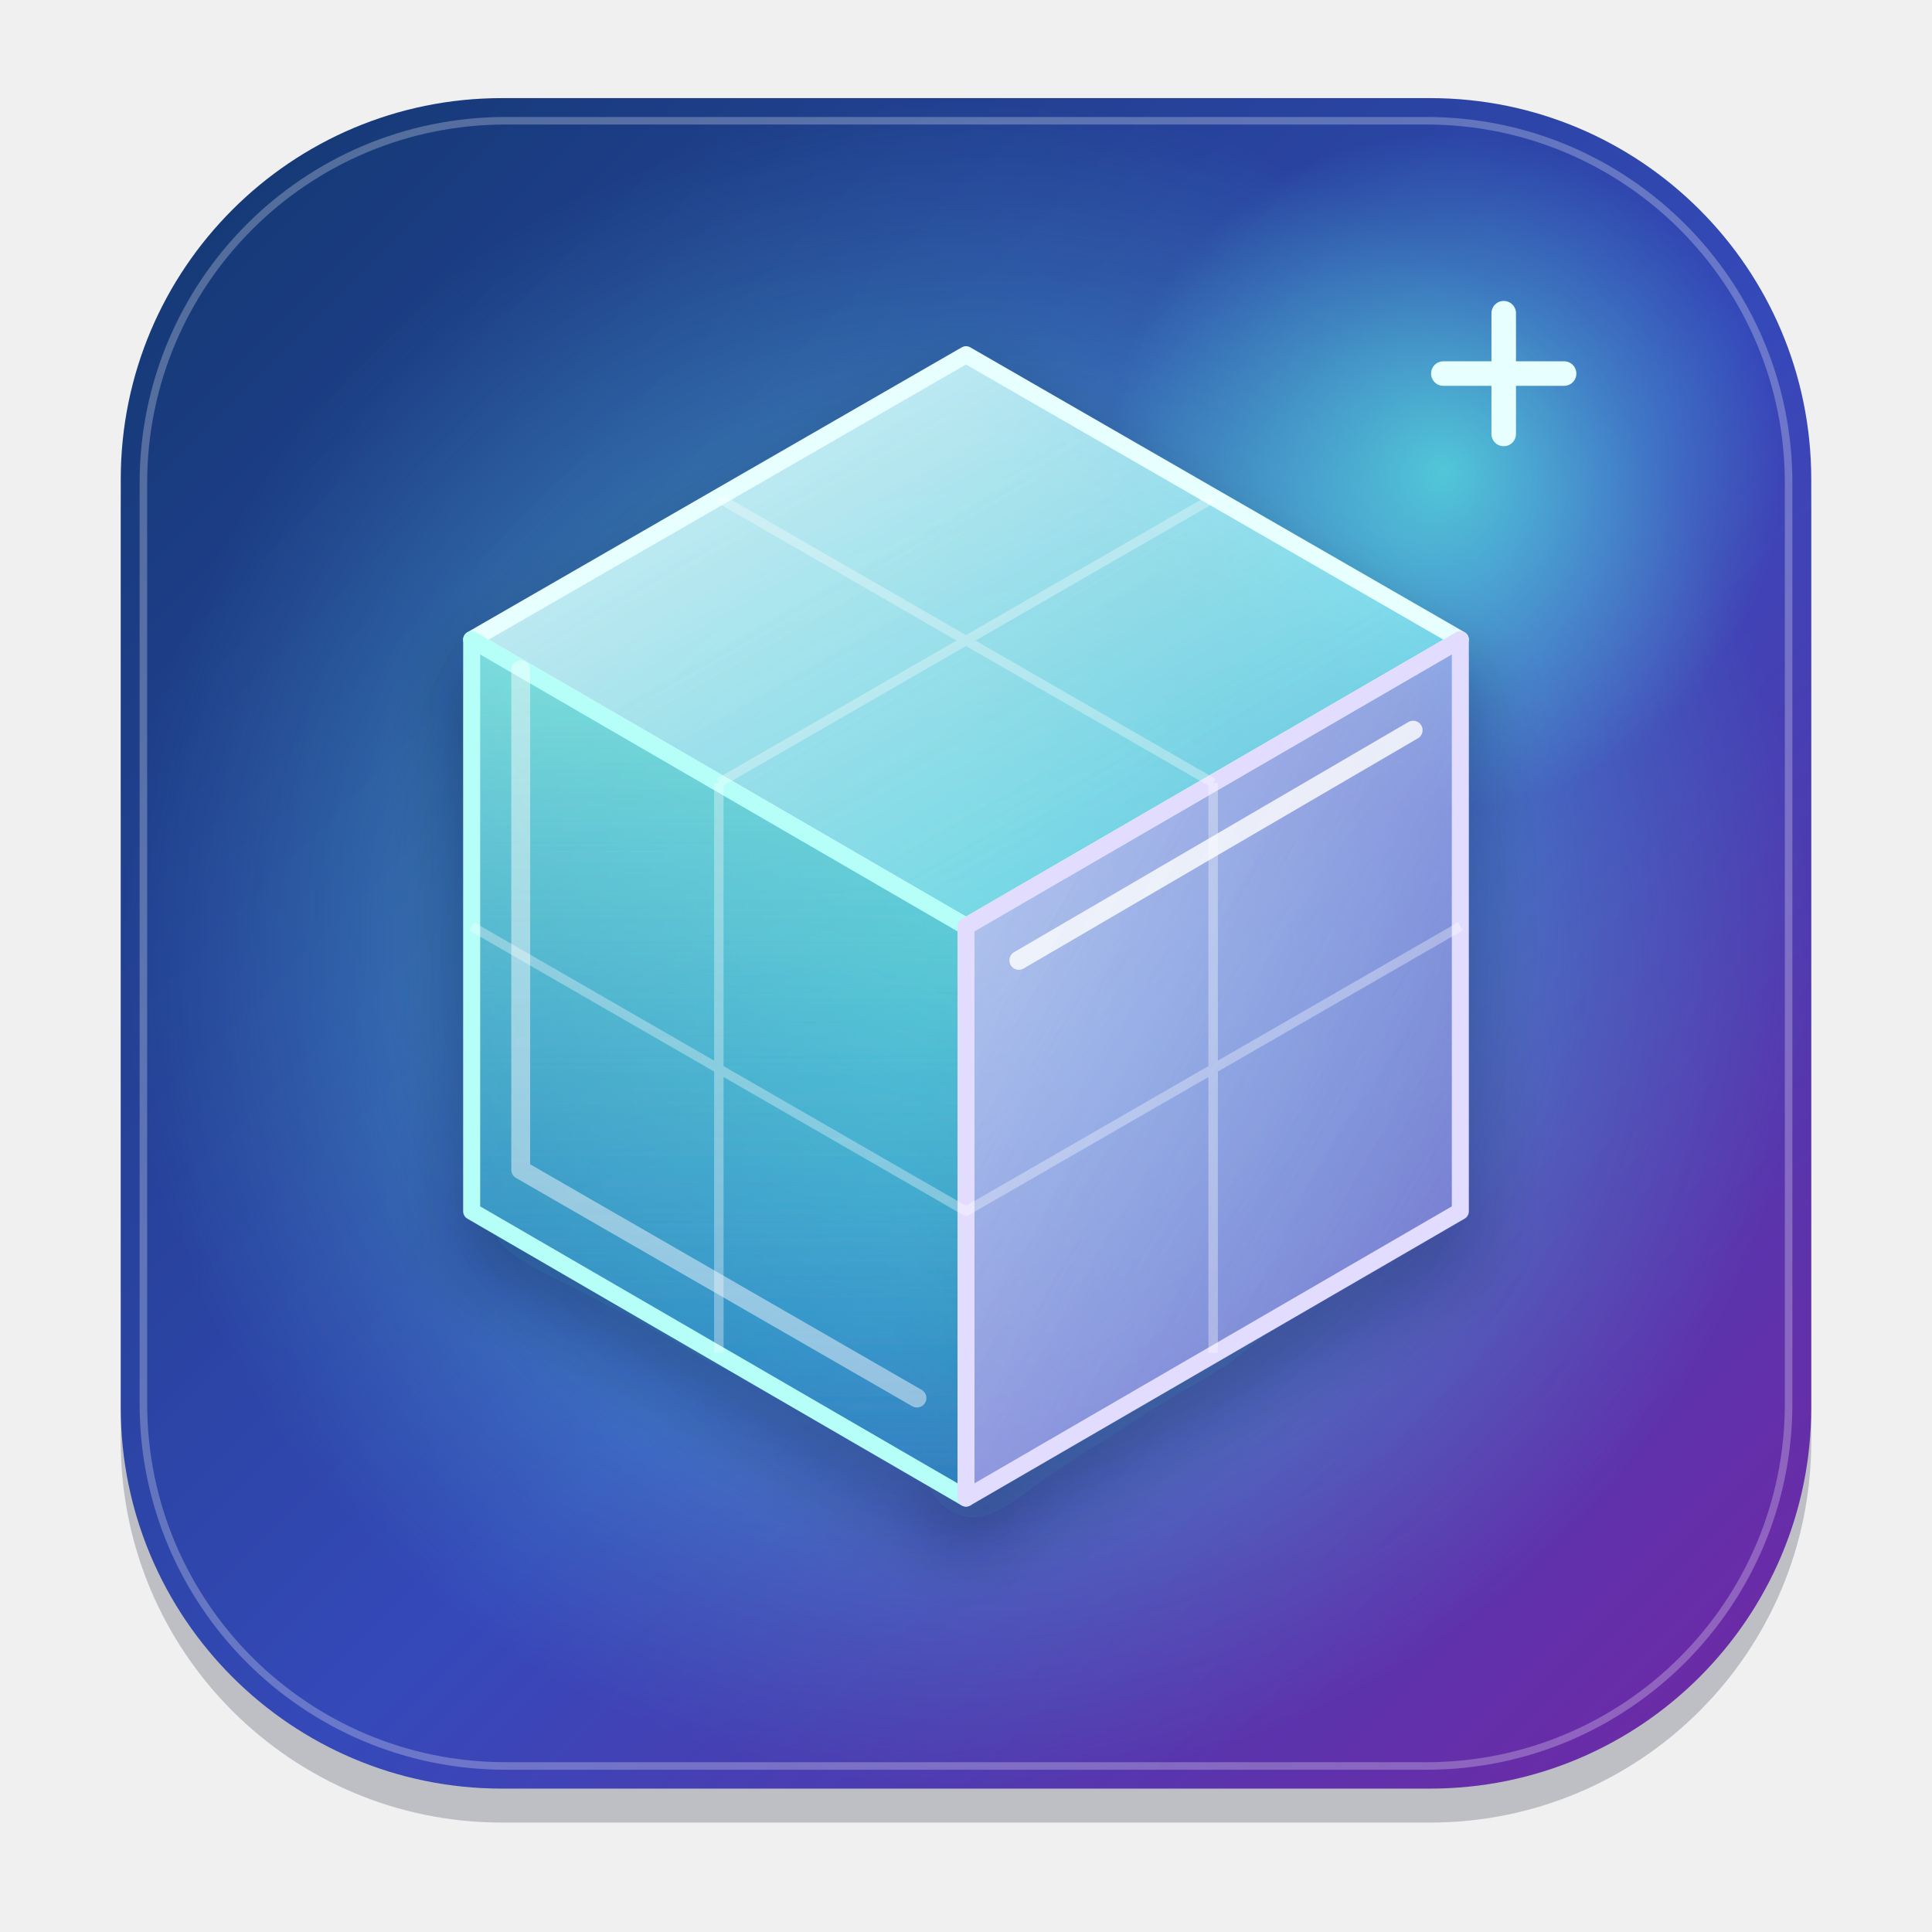
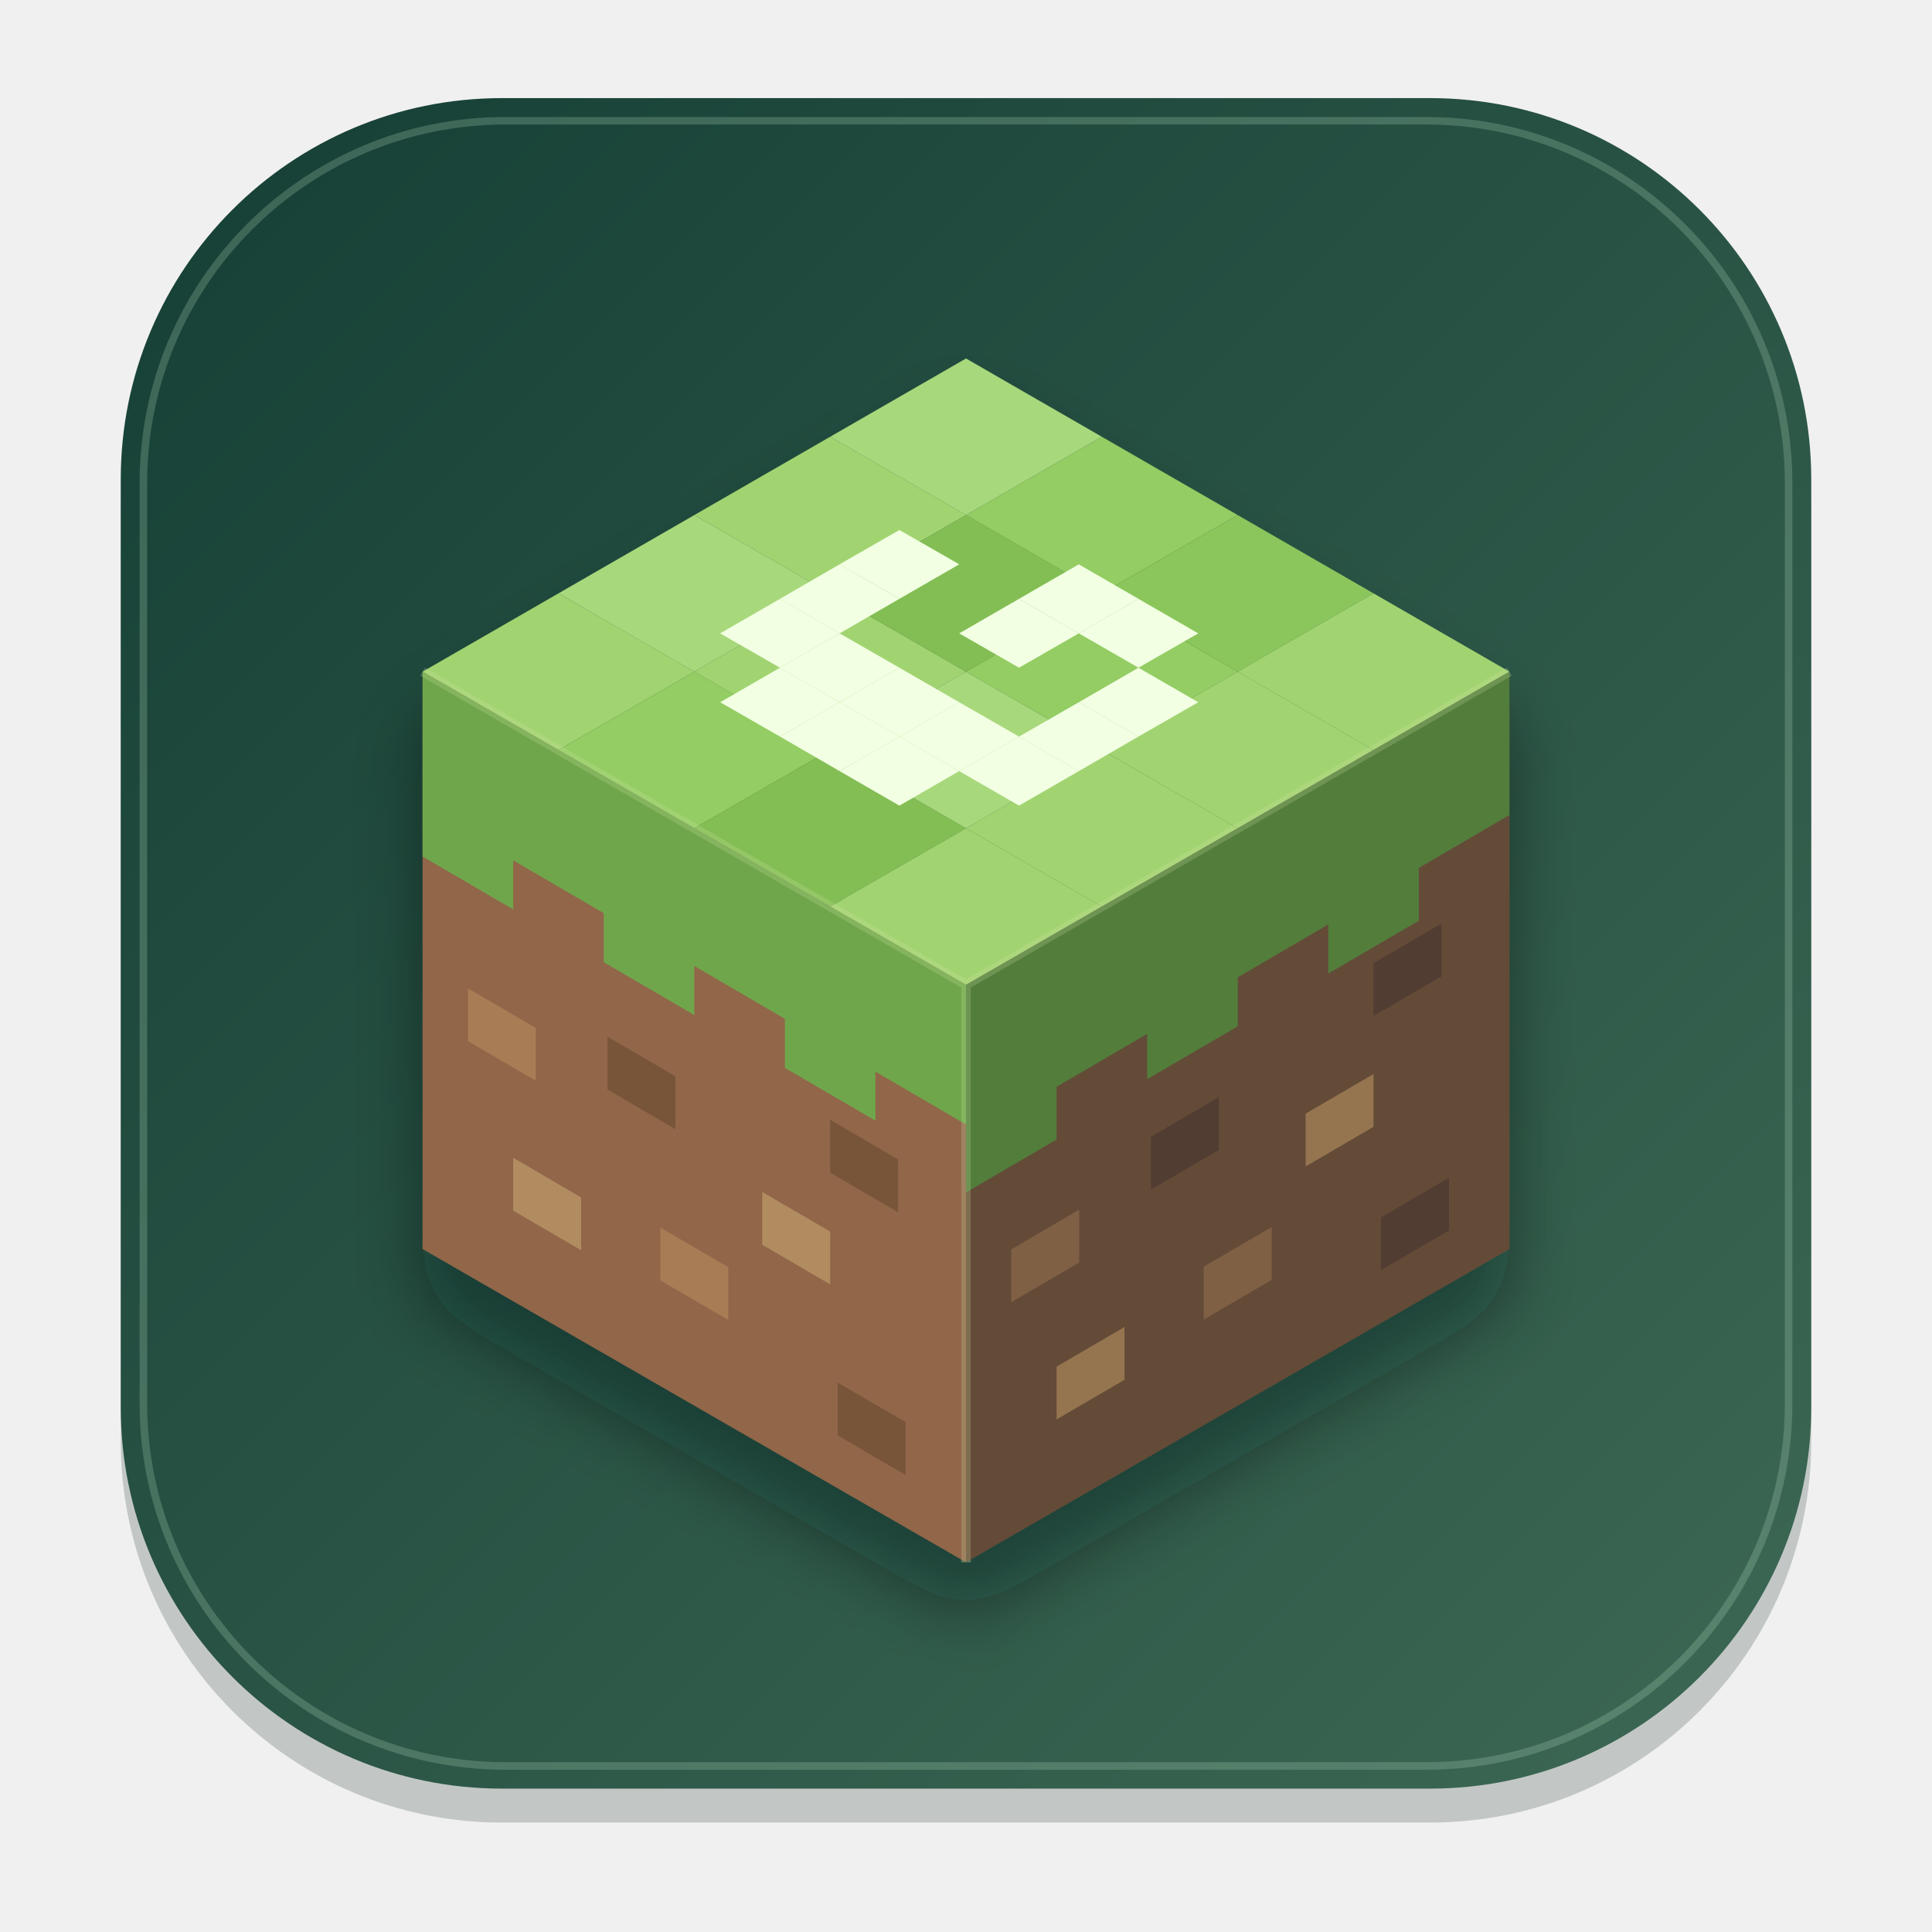
<svg xmlns="http://www.w3.org/2000/svg" width="1024" height="1024" viewBox="0 0 1024 1024">
  <defs>
    <linearGradient id="bg" x1="0" y1="0" x2="1" y2="1">
-       <stop stop-color="#12386f" />
-       <stop offset=".55" stop-color="#3549b9" />
-       <stop offset="1" stop-color="#7426a4" />
+       <stop stop-color="#153f35" />
+       <stop offset="1" stop-color="#3d6854" />
    </linearGradient>
-     <radialGradient id="glow">
-       <stop stop-color="#60ffe8" stop-opacity=".65" />
-       <stop offset="1" stop-color="#5deded" stop-opacity="0" />
-     </radialGradient>
-     <linearGradient id="top" x1="0" y1="0" x2="1" y2="1">
-       <stop stop-color="#efffff" stop-opacity=".97" />
-       <stop offset="1" stop-color="#64e5f1" stop-opacity=".65" />
-     </linearGradient>
-     <linearGradient id="left" x1="0" y1="0" x2="0" y2="1">
-       <stop stop-color="#90f9ec" stop-opacity=".8" />
-       <stop offset="1" stop-color="#20aedf" stop-opacity=".33" />
-     </linearGradient>
-     <linearGradient id="right" x1="0" y1="0" x2="1" y2="1">
-       <stop stop-color="#d4d5ff" stop-opacity=".82" />
-       <stop offset="1" stop-color="#a8a5ff" stop-opacity=".32" />
-     </linearGradient>
-     <filter id="shadow" x="-30%" y="-30%" width="160%" height="170%">
-       <feDropShadow dx="0" dy="22" stdDeviation="18" flood-color="#06132b" flood-opacity=".45" />
+     <filter id="shade" x="-30%" y="-30%" width="160%" height="180%">
+       <feDropShadow dx="0" dy="28" stdDeviation="18" flood-color="#071d15" flood-opacity=".4" />
    </filter>
  </defs>
-   <rect x="64" y="70" width="896" height="896" rx="202" fill="#071229" opacity=".22" />
+   <rect x="64" y="70" width="896" height="896" rx="202" fill="#0b241b" opacity=".2" />
  <rect x="64" y="52" width="896" height="896" rx="202" fill="url(#bg)" />
-   <rect x="64" y="52" width="896" height="896" rx="202" fill="url(#glow)" />
-   <rect x="76" y="64" width="872" height="872" rx="192" fill="none" stroke="white" stroke-opacity=".26" stroke-width="4" />
-   <circle cx="765" cy="250" r="180" fill="url(#glow)" />
-   <g filter="url(#shadow)" stroke-linejoin="round">
-     <path d="M512 188 774 339 512 491 250 339Z" fill="url(#top)" stroke="#e8ffff" stroke-width="9" />
-     <path d="M250 339 512 491 512 794 250 642Z" fill="url(#left)" stroke="#b5fff8" stroke-width="9" />
-     <path d="M512 491 774 339 774 642 512 794Z" fill="url(#right)" stroke="#e2ddff" stroke-width="9" />
-     <path d="m381 264 262 151M643 264 381 415M381 415v302M643 415v302M250 491l262 151 262-151" fill="none" stroke="white" stroke-opacity=".32" stroke-width="5" />
-     <path d="M276 355v265l210 121" fill="none" stroke="white" stroke-opacity=".44" stroke-width="10" stroke-linecap="round" />
-     <path d="m540 509 209-122" fill="none" stroke="white" stroke-opacity=".8" stroke-width="10" stroke-linecap="round" />
+   <rect x="76" y="64" width="872" height="872" rx="192" fill="none" stroke="#b0dabc" stroke-opacity=".25" stroke-width="4" />
+   <g filter="url(#shade)">
+     <path d="M224 356 512 522 512 828 224 662Z" fill="#91664a" />
+     <path d="M512 522 800 356 800 662 512 828Z" fill="#644b39" />
+     <polygon points="224,356.0 296,314.5 368,356.0 296,397.5" fill="#a1d471" />
+     <polygon points="296,397.5 368,356.0 440,397.5 368,439.0" fill="#93cd64" />
+     <polygon points="368,439.0 440,397.5 512,439.0 440,480.5" fill="#83be55" />
+     <polygon points="440,480.5 512,439.0 584,480.5 512,522.0" fill="#a1d471" />
+     <polygon points="296,314.5 368,273.0 440,314.5 368,356.0" fill="#a8d87c" />
+     <polygon points="368,356.0 440,314.5 512,356.0 440,397.5" fill="#a1d471" />
+     <polygon points="440,397.5 512,356.0 584,397.5 512,439.0" fill="#a8d87c" />
+     <polygon points="512,439.0 584,397.5 656,439.0 584,480.5" fill="#a1d471" />
+     <polygon points="368,273.0 440,231.5 512,273.0 440,314.5" fill="#a1d471" />
+     <polygon points="440,314.5 512,273.0 584,314.5 512,356.0" fill="#83be55" />
+     <polygon points="512,356.0 584,314.5 656,356.0 584,397.5" fill="#93cd64" />
+     <polygon points="584,397.5 656,356.0 728,397.5 656,439.0" fill="#a1d471" />
+     <polygon points="440,231.5 512,190.0 584,231.5 512,273.0" fill="#a8d87c" />
+     <polygon points="512,273.0 584,231.5 656,273.0 584,314.5" fill="#93cd64" />
+     <polygon points="584,314.5 656,273.0 728,314.5 656,356.0" fill="#8ac65b" />
+     <polygon points="656,356.0 728,314.5 800,356.0 728,397.5" fill="#a1d471" />
+     <path d="M224 356 512 522 512 596 464 568 464 594 416 566 416 540 368 512 368 538 320 510 320 484 272 456 272 482 224 454Z" fill="#6fa64c" />
+     <path d="M512 522 800 356 800 432 752 460 752 488 704 516 704 490 656 518 656 544 608 572 608 548 560 576 560 604 512 632Z" fill="#527d3b" />
+     <polygon points="248,523.834 284,544.834 284,572.834 248,551.834" fill="#a87b55" />
+     <polygon points="322,549.487 358,570.487 358,598.487 322,577.487" fill="#785539" />
+     <polygon points="404,631.752 440,652.752 440,680.752 404,659.752" fill="#b18c61" />
+     <polygon points="272,613.667 308,634.667 308,662.667 272,641.667" fill="#b18c61" />
+     <polygon points="350,650.626 386,671.626 386,699.626 350,678.626" fill="#a87b55" />
+     <polygon points="444,732.808 480,753.808 480,781.808 444,760.808" fill="#785539" />
+     <polygon points="440,593.502 476,614.502 476,642.502 440,621.502" fill="#785539" />
+     <polygon points="536,662.166 572,641.166 572,669.166 536,690.166" fill="#806144" />
+     <polygon points="610,602.513 646,581.513 646,609.513 610,630.513" fill="#513d30" />
+     <polygon points="692,590.248 728,569.248 728,597.248 692,618.248" fill="#94744f" />
+     <polygon points="560,724.333 596,703.333 596,731.333 560,752.333" fill="#94744f" />
+     <polygon points="638,671.374 674,650.374 674,678.374 638,699.374" fill="#806144" />
+     <polygon points="732,645.192 768,624.192 768,652.192 732,673.192" fill="#513d30" />
+     <polygon points="728,510.498 764,489.498 764,517.498 728,538.498" fill="#513d30" />
+     <polygon points="381.7,335.7 413.4,317.4 445.0,335.7 413.4,353.9" fill="#f2ffe2" />
+     <polygon points="413.4,317.4 445.0,299.1 476.7,317.4 445.0,335.7" fill="#f2ffe2" />
+     <polygon points="445.0,299.1 476.7,280.9 508.4,299.1 476.7,317.4" fill="#f2ffe2" />
+     <polygon points="381.7,372.2 413.4,353.9 445.0,372.2 413.4,390.4" fill="#f2ffe2" />
+     <polygon points="413.4,353.9 445.0,335.7 476.7,353.9 445.0,372.2" fill="#f2ffe2" />
+     <polygon points="413.4,390.4 445.0,372.2 476.7,390.4 445.0,408.7" fill="#f2ffe2" />
+     <polygon points="445.0,372.2 476.7,353.9 508.4,372.2 476.7,390.4" fill="#f2ffe2" />
+     <polygon points="508.4,335.7 540.1,317.4 571.8,335.7 540.1,353.9" fill="#f2ffe2" />
+     <polygon points="540.1,317.4 571.8,299.1 603.4,317.4 571.8,335.7" fill="#f2ffe2" />
+     <polygon points="445.0,408.7 476.7,390.4 508.4,408.7 476.7,427.0" fill="#f2ffe2" />
+     <polygon points="476.7,390.4 508.4,372.2 540.1,390.4 508.4,408.7" fill="#f2ffe2" />
+     <polygon points="571.8,335.7 603.4,317.4 635.1,335.7 603.4,353.9" fill="#f2ffe2" />
+     <polygon points="508.4,408.7 540.1,390.4 571.8,408.7 540.1,427.0" fill="#f2ffe2" />
+     <polygon points="540.1,390.4 571.8,372.2 603.4,390.4 571.8,408.7" fill="#f2ffe2" />
+     <polygon points="571.8,372.2 603.4,353.9 635.1,372.2 603.4,390.4" fill="#f2ffe2" />
+     <path d="M224 356 512 522 800 356M512 522V828" fill="none" stroke="#d2e6a4" stroke-opacity=".22" stroke-width="5" />
  </g>
-   <path d="M797 166v64m-32-32h64" stroke="#e8ffff" stroke-width="13" stroke-linecap="round" />
</svg>
